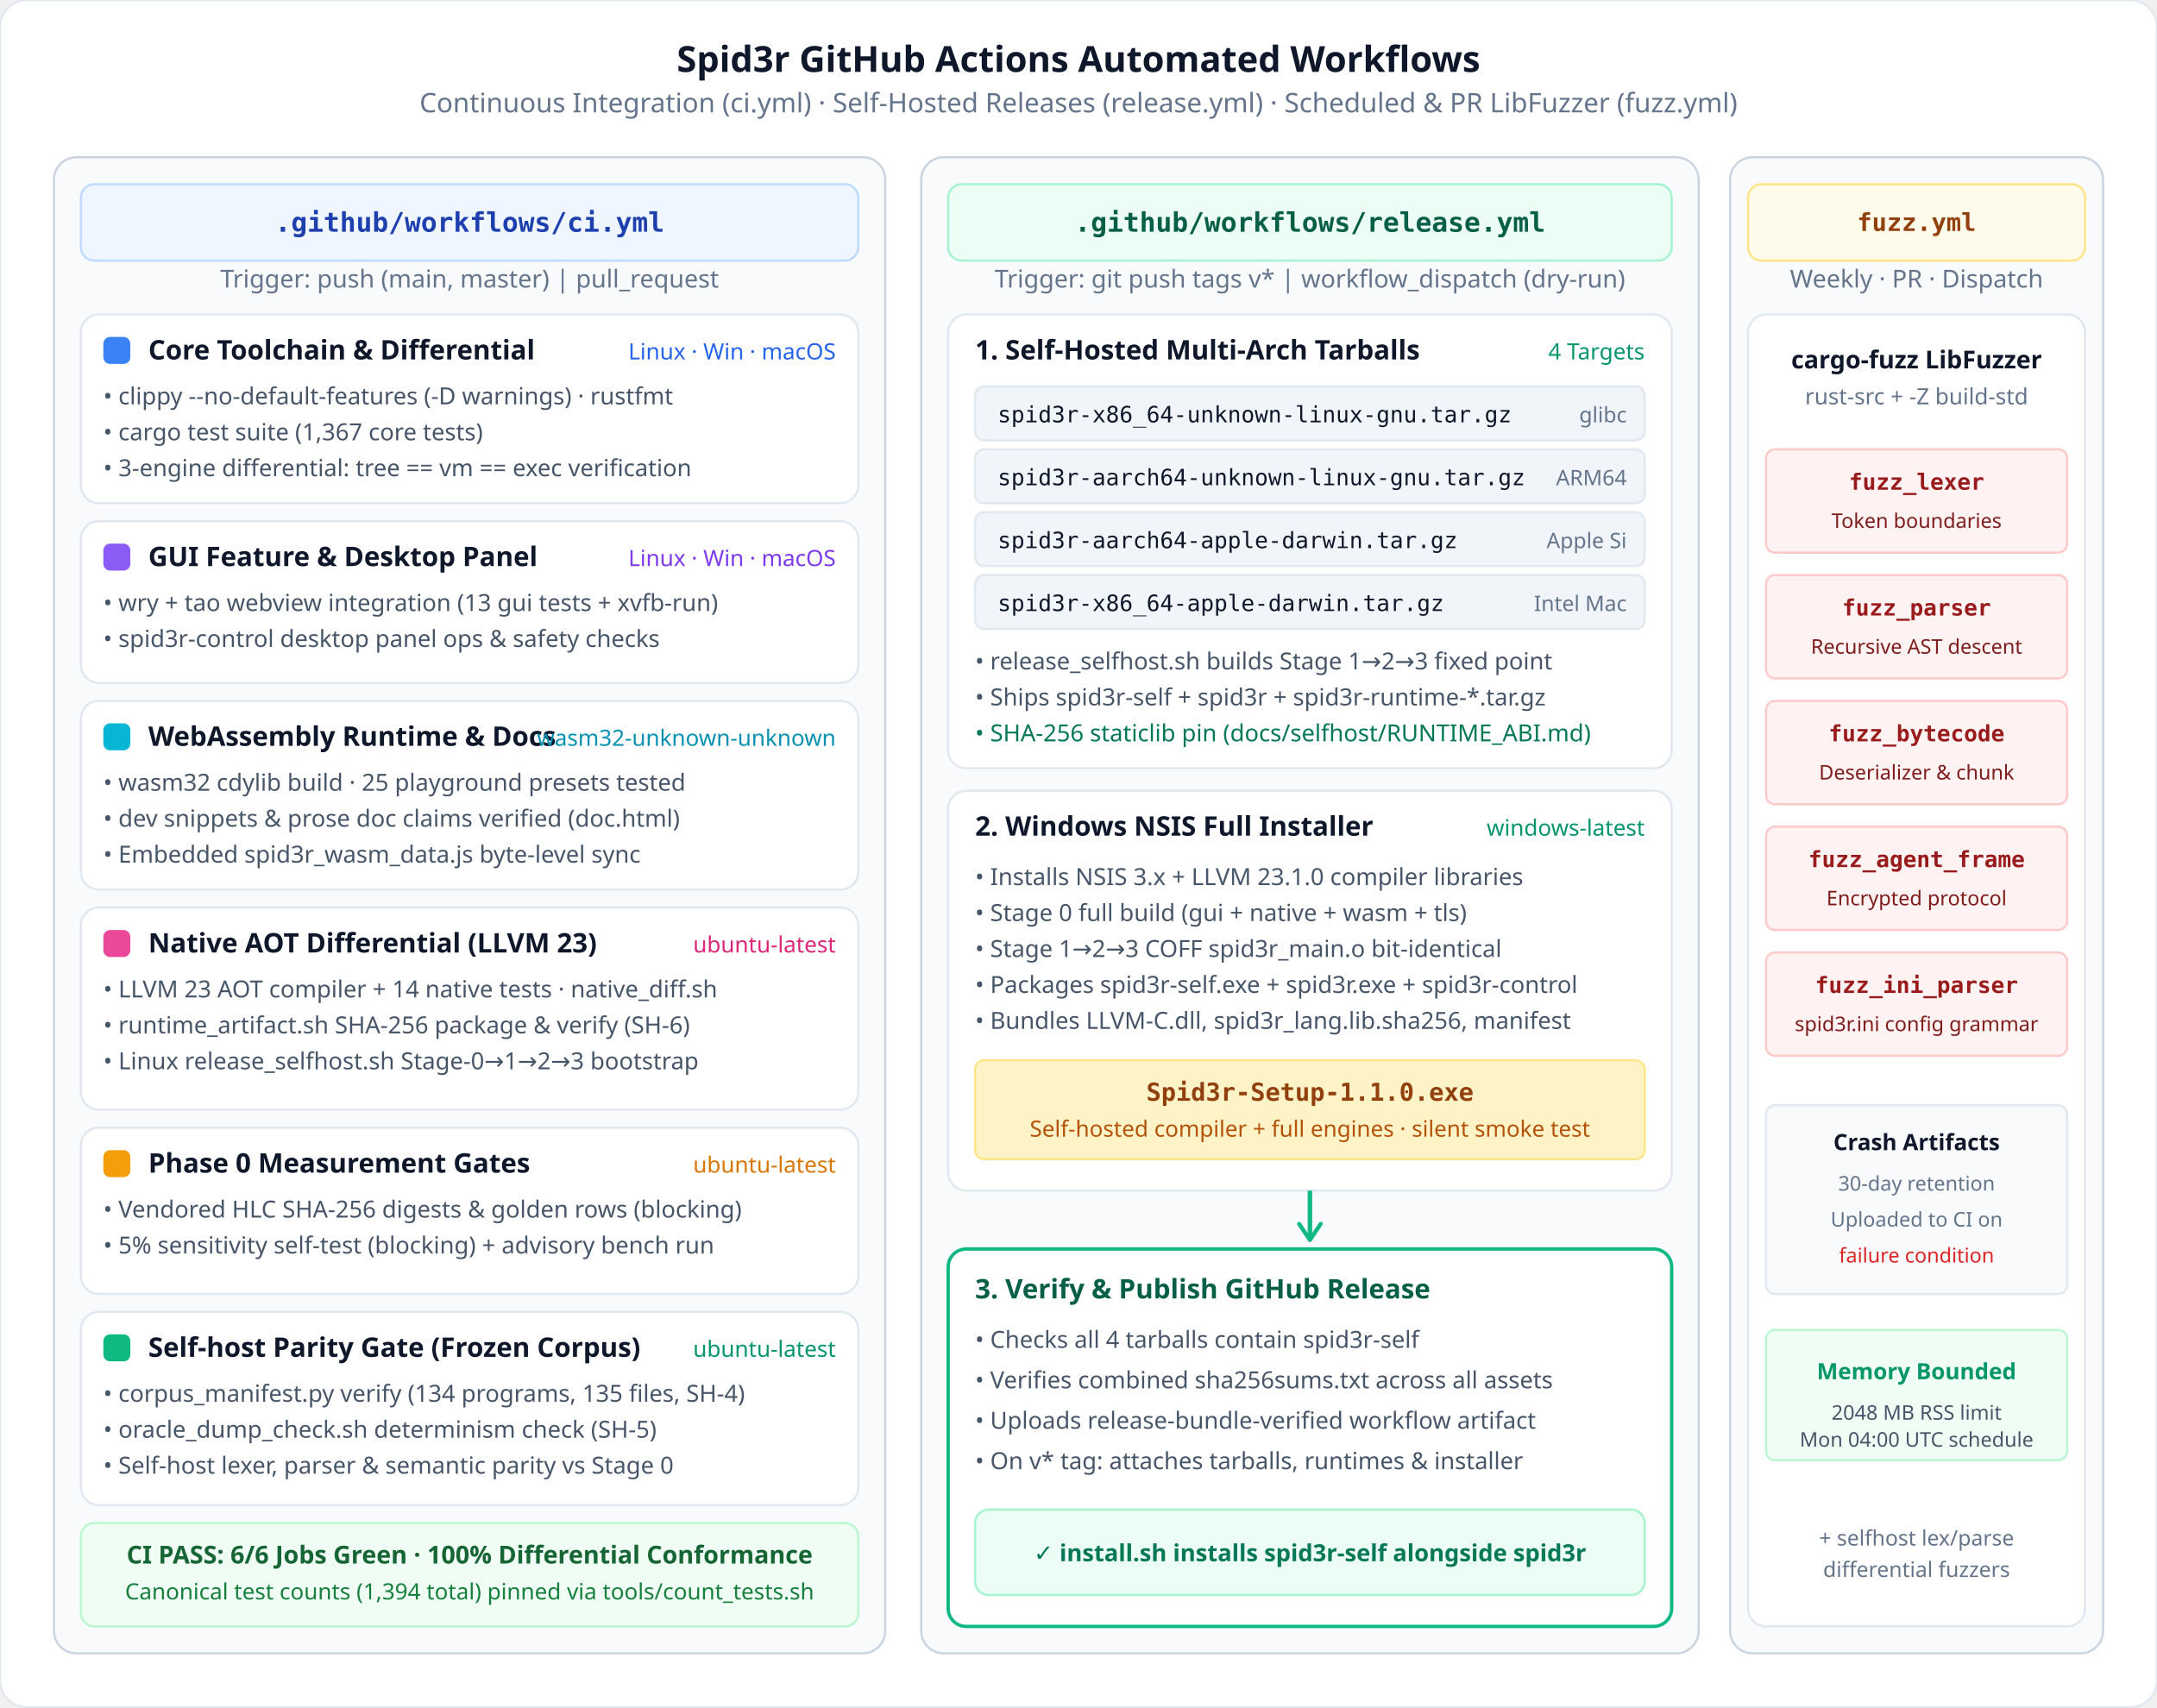
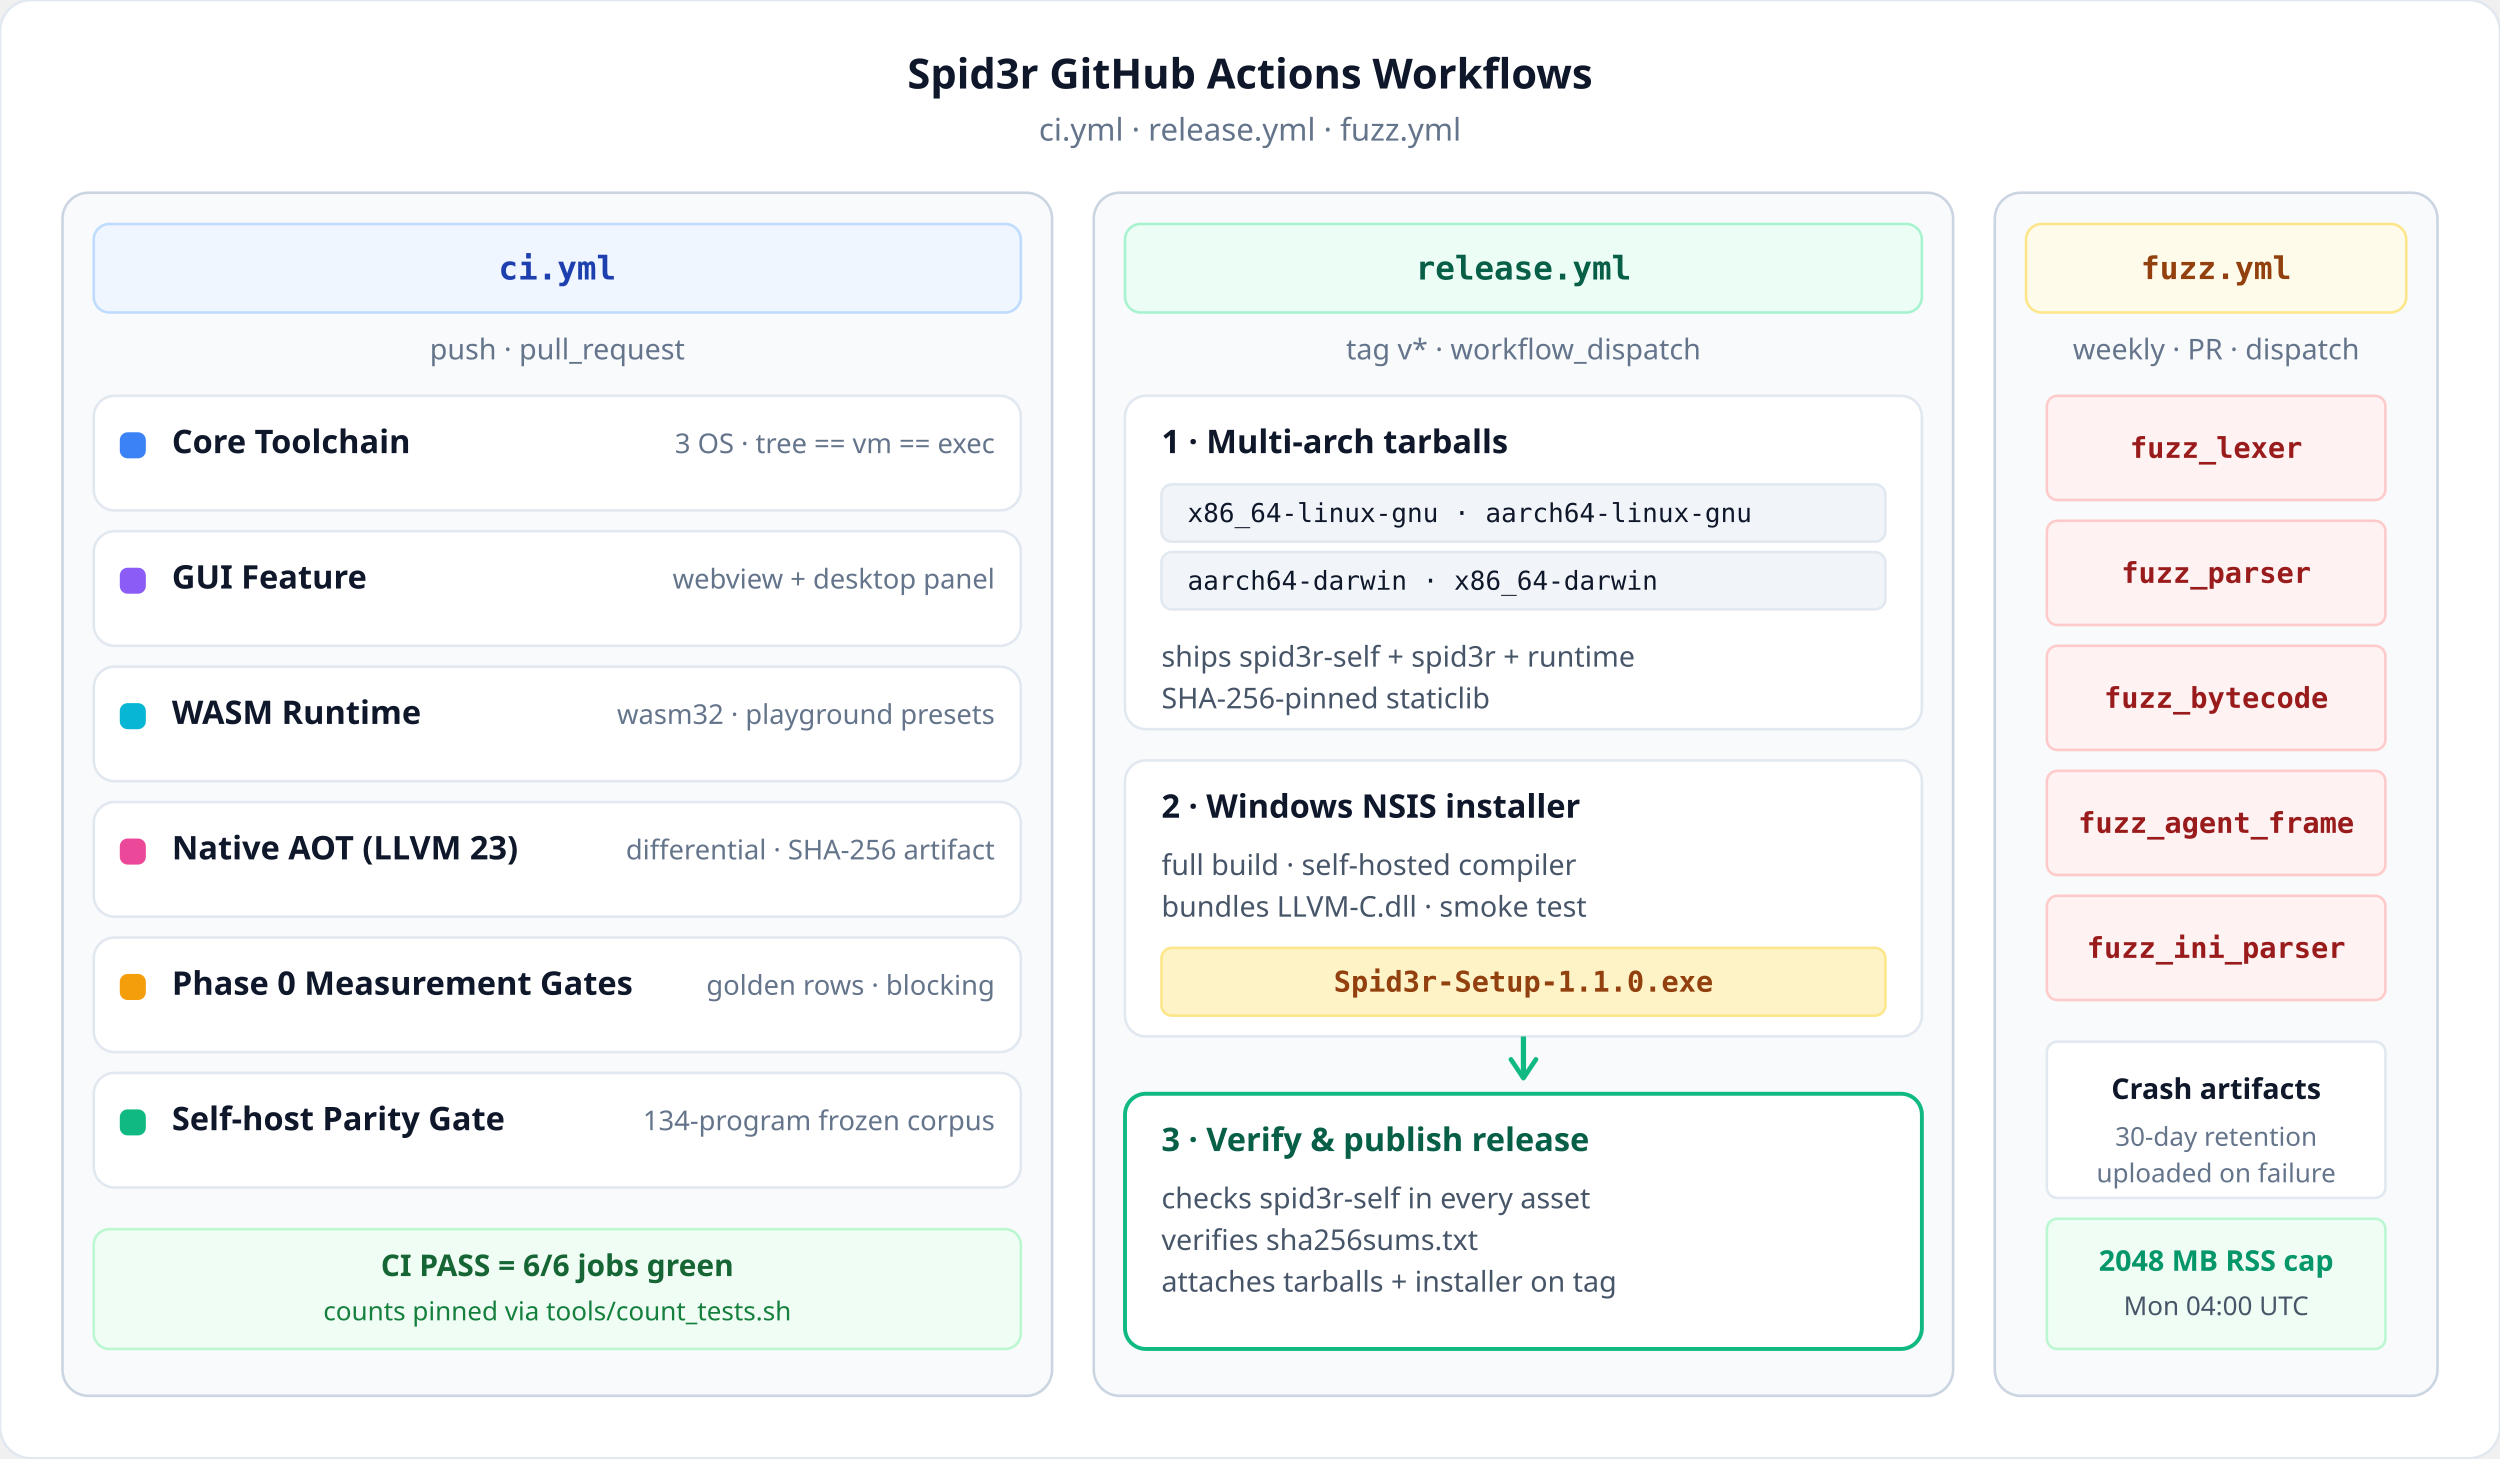
- <svg xmlns="http://www.w3.org/2000/svg" viewBox="0 0 960 760" width="960" height="760" role="img">
+ <svg xmlns="http://www.w3.org/2000/svg" viewBox="0 0 960 560" width="960" height="560" role="img">
  <defs>
    <marker id="arrow" viewBox="0 0 10 10" refX="8" refY="5" markerWidth="6" markerHeight="6" orient="auto-start-reverse">
      <path d="M2 1L8 5L2 9" fill="none" stroke="#94A3B8" stroke-width="1.5" stroke-linecap="round" stroke-linejoin="round" />
    </marker>
    <marker id="arrow-green" viewBox="0 0 10 10" refX="8" refY="5" markerWidth="6" markerHeight="6" orient="auto-start-reverse">
      <path d="M2 1L8 5L2 9" fill="none" stroke="#10B981" stroke-width="1.5" stroke-linecap="round" stroke-linejoin="round" />
    </marker>
  </defs>
-   <rect x="0" y="0" width="960" height="760" rx="12" fill="#FFFFFF" stroke="#E2E8F0" stroke-width="1" />
-   <text x="480" y="32" text-anchor="middle" font-family="ui-sans-serif, system-ui, sans-serif" font-size="16" font-weight="700" fill="#0F172A">Spid3r GitHub Actions Automated Workflows</text>
-   <text x="480" y="50" text-anchor="middle" font-family="ui-sans-serif, system-ui, sans-serif" font-size="12" fill="#64748B">Continuous Integration (ci.yml) · Self-Hosted Releases (release.yml) · Scheduled &amp; PR LibFuzzer (fuzz.yml)</text>
-   <rect x="24" y="70" width="370" height="666" rx="10" fill="#F8FAFC" stroke="#CBD5E1" stroke-width="1" />
-   <rect x="36" y="82" width="346" height="34" rx="6" fill="#EFF6FF" stroke="#BFDBFE" stroke-width="1" />
-   <text x="209" y="99" text-anchor="middle" dominant-baseline="central" font-family="ui-monospace, SFMono-Regular, Menlo, monospace" font-size="12" font-weight="600" fill="#1E40AF">.github/workflows/ci.yml</text>
-   <text x="209" y="128" text-anchor="middle" font-family="ui-sans-serif, system-ui, sans-serif" font-size="11" fill="#64748B">Trigger: push (main, master) | pull_request</text>
-   <rect x="36" y="140" width="346" height="84" rx="8" fill="#FFFFFF" stroke="#E2E8F0" stroke-width="1" />
-   <rect x="46" y="150" width="12" height="12" rx="3" fill="#3B82F6" />
-   <text x="66" y="160" font-family="ui-sans-serif, system-ui, sans-serif" font-size="12" font-weight="600" fill="#0F172A">Core Toolchain &amp; Differential</text>
-   <text x="372" y="160" text-anchor="end" font-family="ui-sans-serif, system-ui, sans-serif" font-size="10" font-weight="500" fill="#2563EB">Linux · Win · macOS</text>
-   <text x="46" y="180" font-family="ui-sans-serif, system-ui, sans-serif" font-size="10.5" fill="#475569">• clippy --no-default-features (-D warnings) · rustfmt</text>
-   <text x="46" y="196" font-family="ui-sans-serif, system-ui, sans-serif" font-size="10.5" fill="#475569">• cargo test suite (1,367 core tests)</text>
-   <text x="46" y="212" font-family="ui-sans-serif, system-ui, sans-serif" font-size="10.5" fill="#475569">• 3-engine differential: tree == vm == exec verification</text>
-   <rect x="36" y="232" width="346" height="72" rx="8" fill="#FFFFFF" stroke="#E2E8F0" stroke-width="1" />
-   <rect x="46" y="242" width="12" height="12" rx="3" fill="#8B5CF6" />
-   <text x="66" y="252" font-family="ui-sans-serif, system-ui, sans-serif" font-size="12" font-weight="600" fill="#0F172A">GUI Feature &amp; Desktop Panel</text>
-   <text x="372" y="252" text-anchor="end" font-family="ui-sans-serif, system-ui, sans-serif" font-size="10" font-weight="500" fill="#7C3AED">Linux · Win · macOS</text>
-   <text x="46" y="272" font-family="ui-sans-serif, system-ui, sans-serif" font-size="10.5" fill="#475569">• wry + tao webview integration (13 gui tests + xvfb-run)</text>
-   <text x="46" y="288" font-family="ui-sans-serif, system-ui, sans-serif" font-size="10.5" fill="#475569">• spid3r-control desktop panel ops &amp; safety checks</text>
-   <rect x="36" y="312" width="346" height="84" rx="8" fill="#FFFFFF" stroke="#E2E8F0" stroke-width="1" />
-   <rect x="46" y="322" width="12" height="12" rx="3" fill="#06B6D4" />
-   <text x="66" y="332" font-family="ui-sans-serif, system-ui, sans-serif" font-size="12" font-weight="600" fill="#0F172A">WebAssembly Runtime &amp; Docs</text>
-   <text x="372" y="332" text-anchor="end" font-family="ui-sans-serif, system-ui, sans-serif" font-size="10" font-weight="500" fill="#0891B2">wasm32-unknown-unknown</text>
-   <text x="46" y="352" font-family="ui-sans-serif, system-ui, sans-serif" font-size="10.5" fill="#475569">• wasm32 cdylib build · 25 playground presets tested</text>
-   <text x="46" y="368" font-family="ui-sans-serif, system-ui, sans-serif" font-size="10.5" fill="#475569">• dev snippets &amp; prose doc claims verified (doc.html)</text>
-   <text x="46" y="384" font-family="ui-sans-serif, system-ui, sans-serif" font-size="10.5" fill="#475569">• Embedded spid3r_wasm_data.js byte-level sync</text>
-   <rect x="36" y="404" width="346" height="90" rx="8" fill="#FFFFFF" stroke="#E2E8F0" stroke-width="1" />
-   <rect x="46" y="414" width="12" height="12" rx="3" fill="#EC4899" />
-   <text x="66" y="424" font-family="ui-sans-serif, system-ui, sans-serif" font-size="12" font-weight="600" fill="#0F172A">Native AOT Differential (LLVM 23)</text>
-   <text x="372" y="424" text-anchor="end" font-family="ui-sans-serif, system-ui, sans-serif" font-size="10" font-weight="500" fill="#DB2777">ubuntu-latest</text>
-   <text x="46" y="444" font-family="ui-sans-serif, system-ui, sans-serif" font-size="10.5" fill="#475569">• LLVM 23 AOT compiler + 14 native tests · native_diff.sh</text>
-   <text x="46" y="460" font-family="ui-sans-serif, system-ui, sans-serif" font-size="10.5" fill="#475569">• runtime_artifact.sh SHA-256 package &amp; verify (SH-6)</text>
-   <text x="46" y="476" font-family="ui-sans-serif, system-ui, sans-serif" font-size="10.5" fill="#475569">• Linux release_selfhost.sh Stage-0→1→2→3 bootstrap</text>
-   <rect x="36" y="502" width="346" height="74" rx="8" fill="#FFFFFF" stroke="#E2E8F0" stroke-width="1" />
-   <rect x="46" y="512" width="12" height="12" rx="3" fill="#F59E0B" />
-   <text x="66" y="522" font-family="ui-sans-serif, system-ui, sans-serif" font-size="12" font-weight="600" fill="#0F172A">Phase 0 Measurement Gates</text>
-   <text x="372" y="522" text-anchor="end" font-family="ui-sans-serif, system-ui, sans-serif" font-size="10" font-weight="500" fill="#D97706">ubuntu-latest</text>
-   <text x="46" y="542" font-family="ui-sans-serif, system-ui, sans-serif" font-size="10.5" fill="#475569">• Vendored HLC SHA-256 digests &amp; golden rows (blocking)</text>
-   <text x="46" y="558" font-family="ui-sans-serif, system-ui, sans-serif" font-size="10.5" fill="#475569">• 5% sensitivity self-test (blocking) + advisory bench run</text>
-   <rect x="36" y="584" width="346" height="86" rx="8" fill="#FFFFFF" stroke="#E2E8F0" stroke-width="1" />
-   <rect x="46" y="594" width="12" height="12" rx="3" fill="#10B981" />
-   <text x="66" y="604" font-family="ui-sans-serif, system-ui, sans-serif" font-size="12" font-weight="600" fill="#0F172A">Self-host Parity Gate (Frozen Corpus)</text>
-   <text x="372" y="604" text-anchor="end" font-family="ui-sans-serif, system-ui, sans-serif" font-size="10" font-weight="500" fill="#059669">ubuntu-latest</text>
-   <text x="46" y="624" font-family="ui-sans-serif, system-ui, sans-serif" font-size="10.5" fill="#475569">• corpus_manifest.py verify (134 programs, 135 files, SH-4)</text>
-   <text x="46" y="640" font-family="ui-sans-serif, system-ui, sans-serif" font-size="10.5" fill="#475569">• oracle_dump_check.sh determinism check (SH-5)</text>
-   <text x="46" y="656" font-family="ui-sans-serif, system-ui, sans-serif" font-size="10.5" fill="#475569">• Self-host lexer, parser &amp; semantic parity vs Stage 0</text>
-   <rect x="36" y="678" width="346" height="46" rx="6" fill="#F0FDF4" stroke="#BBF7D0" stroke-width="1" />
-   <text x="209" y="696" text-anchor="middle" font-family="ui-sans-serif, system-ui, sans-serif" font-size="11" font-weight="600" fill="#166534">CI PASS: 6/6 Jobs Green · 100% Differential Conformance</text>
-   <text x="209" y="712" text-anchor="middle" font-family="ui-sans-serif, system-ui, sans-serif" font-size="10" fill="#15803D">Canonical test counts (1,394 total) pinned via tools/count_tests.sh</text>
-   <rect x="410" y="70" width="346" height="666" rx="10" fill="#F8FAFC" stroke="#CBD5E1" stroke-width="1" />
-   <rect x="422" y="82" width="322" height="34" rx="6" fill="#ECFDF5" stroke="#A7F3D0" stroke-width="1" />
-   <text x="583" y="99" text-anchor="middle" dominant-baseline="central" font-family="ui-monospace, SFMono-Regular, Menlo, monospace" font-size="12" font-weight="600" fill="#065F46">.github/workflows/release.yml</text>
-   <text x="583" y="128" text-anchor="middle" font-family="ui-sans-serif, system-ui, sans-serif" font-size="11" fill="#64748B">Trigger: git push tags v* | workflow_dispatch (dry-run)</text>
-   <rect x="422" y="140" width="322" height="202" rx="8" fill="#FFFFFF" stroke="#E2E8F0" stroke-width="1" />
-   <text x="434" y="160" font-family="ui-sans-serif, system-ui, sans-serif" font-size="12" font-weight="600" fill="#0F172A">1. Self-Hosted Multi-Arch Tarballs</text>
-   <text x="732" y="160" text-anchor="end" font-family="ui-sans-serif, system-ui, sans-serif" font-size="10" font-weight="500" fill="#059669">4 Targets</text>
-   <rect x="434" y="172" width="298" height="24" rx="4" fill="#F1F5F9" stroke="#E2E8F0" stroke-width="1" />
-   <text x="444" y="188" font-family="ui-monospace, monospace" font-size="10" fill="#0F172A">spid3r-x86_64-unknown-linux-gnu.tar.gz</text>
-   <text x="724" y="188" text-anchor="end" font-family="ui-sans-serif, system-ui, sans-serif" font-size="9.5" fill="#64748B">glibc</text>
-   <rect x="434" y="200" width="298" height="24" rx="4" fill="#F1F5F9" stroke="#E2E8F0" stroke-width="1" />
-   <text x="444" y="216" font-family="ui-monospace, monospace" font-size="10" fill="#0F172A">spid3r-aarch64-unknown-linux-gnu.tar.gz</text>
-   <text x="724" y="216" text-anchor="end" font-family="ui-sans-serif, system-ui, sans-serif" font-size="9.5" fill="#64748B">ARM64</text>
-   <rect x="434" y="228" width="298" height="24" rx="4" fill="#F1F5F9" stroke="#E2E8F0" stroke-width="1" />
-   <text x="444" y="244" font-family="ui-monospace, monospace" font-size="10" fill="#0F172A">spid3r-aarch64-apple-darwin.tar.gz</text>
-   <text x="724" y="244" text-anchor="end" font-family="ui-sans-serif, system-ui, sans-serif" font-size="9.5" fill="#64748B">Apple Si</text>
-   <rect x="434" y="256" width="298" height="24" rx="4" fill="#F1F5F9" stroke="#E2E8F0" stroke-width="1" />
-   <text x="444" y="272" font-family="ui-monospace, monospace" font-size="10" fill="#0F172A">spid3r-x86_64-apple-darwin.tar.gz</text>
-   <text x="724" y="272" text-anchor="end" font-family="ui-sans-serif, system-ui, sans-serif" font-size="9.5" fill="#64748B">Intel Mac</text>
-   <text x="434" y="298" font-family="ui-sans-serif, system-ui, sans-serif" font-size="10.5" fill="#475569">• release_selfhost.sh builds Stage 1→2→3 fixed point</text>
-   <text x="434" y="314" font-family="ui-sans-serif, system-ui, sans-serif" font-size="10.5" fill="#475569">• Ships spid3r-self + spid3r + spid3r-runtime-*.tar.gz</text>
-   <text x="434" y="330" font-family="ui-sans-serif, system-ui, sans-serif" font-size="10.5" fill="#047857">• SHA-256 staticlib pin (docs/selfhost/RUNTIME_ABI.md)</text>
-   <rect x="422" y="352" width="322" height="178" rx="8" fill="#FFFFFF" stroke="#E2E8F0" stroke-width="1" />
-   <text x="434" y="372" font-family="ui-sans-serif, system-ui, sans-serif" font-size="12" font-weight="600" fill="#0F172A">2. Windows NSIS Full Installer</text>
-   <text x="732" y="372" text-anchor="end" font-family="ui-sans-serif, system-ui, sans-serif" font-size="10" font-weight="500" fill="#059669">windows-latest</text>
-   <text x="434" y="394" font-family="ui-sans-serif, system-ui, sans-serif" font-size="10.5" fill="#475569">• Installs NSIS 3.x + LLVM 23.1.0 compiler libraries</text>
-   <text x="434" y="410" font-family="ui-sans-serif, system-ui, sans-serif" font-size="10.5" fill="#475569">• Stage 0 full build (gui + native + wasm + tls)</text>
-   <text x="434" y="426" font-family="ui-sans-serif, system-ui, sans-serif" font-size="10.5" fill="#475569">• Stage 1→2→3 COFF spid3r_main.o bit-identical</text>
-   <text x="434" y="442" font-family="ui-sans-serif, system-ui, sans-serif" font-size="10.5" fill="#475569">• Packages spid3r-self.exe + spid3r.exe + spid3r-control</text>
-   <text x="434" y="458" font-family="ui-sans-serif, system-ui, sans-serif" font-size="10.5" fill="#475569">• Bundles LLVM-C.dll, spid3r_lang.lib.sha256, manifest</text>
-   <rect x="434" y="472" width="298" height="44" rx="4" fill="#FEF3C7" stroke="#FDE68A" stroke-width="1" />
-   <text x="583" y="490" text-anchor="middle" font-family="ui-monospace, monospace" font-size="11" font-weight="600" fill="#92400E">Spid3r-Setup-1.1.0.exe</text>
-   <text x="583" y="506" text-anchor="middle" font-family="ui-sans-serif, system-ui, sans-serif" font-size="10" fill="#B45309">Self-hosted compiler + full engines · silent smoke test</text>
-   <path d="M583 530 L583 552" fill="none" stroke="#10B981" stroke-width="2" marker-end="url(#arrow-green)" />
-   <rect x="422" y="556" width="322" height="168" rx="8" fill="#FFFFFF" stroke="#10B981" stroke-width="1.5" />
-   <text x="434" y="578" font-family="ui-sans-serif, system-ui, sans-serif" font-size="12" font-weight="700" fill="#065F46">3. Verify &amp; Publish GitHub Release</text>
-   <text x="434" y="600" font-family="ui-sans-serif, system-ui, sans-serif" font-size="10.5" fill="#475569">• Checks all 4 tarballs contain spid3r-self</text>
-   <text x="434" y="618" font-family="ui-sans-serif, system-ui, sans-serif" font-size="10.5" fill="#475569">• Verifies combined sha256sums.txt across all assets</text>
-   <text x="434" y="636" font-family="ui-sans-serif, system-ui, sans-serif" font-size="10.5" fill="#475569">• Uploads release-bundle-verified workflow artifact</text>
-   <text x="434" y="654" font-family="ui-sans-serif, system-ui, sans-serif" font-size="10.5" fill="#475569">• On v* tag: attaches tarballs, runtimes &amp; installer</text>
-   <rect x="434" y="672" width="298" height="38" rx="6" fill="#ECFDF5" stroke="#A7F3D0" stroke-width="1" />
-   <text x="583" y="695" text-anchor="middle" font-family="ui-sans-serif, system-ui, sans-serif" font-size="10.5" font-weight="600" fill="#047857">✓ install.sh installs spid3r-self alongside spid3r</text>
-   <rect x="770" y="70" width="166" height="666" rx="10" fill="#F8FAFC" stroke="#CBD5E1" stroke-width="1" />
-   <rect x="778" y="82" width="150" height="34" rx="6" fill="#FFFBEB" stroke="#FDE68A" stroke-width="1" />
-   <text x="853" y="99" text-anchor="middle" dominant-baseline="central" font-family="ui-monospace, monospace" font-size="11" font-weight="600" fill="#92400E">fuzz.yml</text>
-   <text x="853" y="128" text-anchor="middle" font-family="ui-sans-serif, system-ui, sans-serif" font-size="11" fill="#64748B">Weekly · PR · Dispatch</text>
-   <rect x="778" y="140" width="150" height="584" rx="8" fill="#FFFFFF" stroke="#E2E8F0" stroke-width="1" />
-   <text x="853" y="164" text-anchor="middle" font-family="ui-sans-serif, system-ui, sans-serif" font-size="11" font-weight="600" fill="#0F172A">cargo-fuzz LibFuzzer</text>
-   <text x="853" y="180" text-anchor="middle" font-family="ui-sans-serif, system-ui, sans-serif" font-size="10" fill="#64748B">rust-src + -Z build-std</text>
-   <rect x="786" y="200" width="134" height="46" rx="4" fill="#FEF2F2" stroke="#FECACA" stroke-width="1" />
-   <text x="853" y="218" text-anchor="middle" font-family="ui-monospace, monospace" font-size="10" font-weight="600" fill="#991B1B">fuzz_lexer</text>
-   <text x="853" y="235" text-anchor="middle" font-family="ui-sans-serif, system-ui, sans-serif" font-size="9" fill="#7F1D1D">Token boundaries</text>
-   <rect x="786" y="256" width="134" height="46" rx="4" fill="#FEF2F2" stroke="#FECACA" stroke-width="1" />
-   <text x="853" y="274" text-anchor="middle" font-family="ui-monospace, monospace" font-size="10" font-weight="600" fill="#991B1B">fuzz_parser</text>
-   <text x="853" y="291" text-anchor="middle" font-family="ui-sans-serif, system-ui, sans-serif" font-size="9" fill="#7F1D1D">Recursive AST descent</text>
-   <rect x="786" y="312" width="134" height="46" rx="4" fill="#FEF2F2" stroke="#FECACA" stroke-width="1" />
-   <text x="853" y="330" text-anchor="middle" font-family="ui-monospace, monospace" font-size="10" font-weight="600" fill="#991B1B">fuzz_bytecode</text>
-   <text x="853" y="347" text-anchor="middle" font-family="ui-sans-serif, system-ui, sans-serif" font-size="9" fill="#7F1D1D">Deserializer &amp; chunk</text>
-   <rect x="786" y="368" width="134" height="46" rx="4" fill="#FEF2F2" stroke="#FECACA" stroke-width="1" />
-   <text x="853" y="386" text-anchor="middle" font-family="ui-monospace, monospace" font-size="10" font-weight="600" fill="#991B1B">fuzz_agent_frame</text>
-   <text x="853" y="403" text-anchor="middle" font-family="ui-sans-serif, system-ui, sans-serif" font-size="9" fill="#7F1D1D">Encrypted protocol</text>
-   <rect x="786" y="424" width="134" height="46" rx="4" fill="#FEF2F2" stroke="#FECACA" stroke-width="1" />
-   <text x="853" y="442" text-anchor="middle" font-family="ui-monospace, monospace" font-size="10" font-weight="600" fill="#991B1B">fuzz_ini_parser</text>
-   <text x="853" y="459" text-anchor="middle" font-family="ui-sans-serif, system-ui, sans-serif" font-size="9" fill="#7F1D1D">spid3r.ini config grammar</text>
-   <rect x="786" y="492" width="134" height="84" rx="4" fill="#F8FAFC" stroke="#E2E8F0" stroke-width="1" />
-   <text x="853" y="512" text-anchor="middle" font-family="ui-sans-serif, system-ui, sans-serif" font-size="10" font-weight="600" fill="#0F172A">Crash Artifacts</text>
-   <text x="853" y="530" text-anchor="middle" font-family="ui-sans-serif, system-ui, sans-serif" font-size="9" fill="#64748B">30-day retention</text>
-   <text x="853" y="546" text-anchor="middle" font-family="ui-sans-serif, system-ui, sans-serif" font-size="9" fill="#64748B">Uploaded to CI on</text>
-   <text x="853" y="562" text-anchor="middle" font-family="ui-sans-serif, system-ui, sans-serif" font-size="9" fill="#DC2626">failure condition</text>
-   <rect x="786" y="592" width="134" height="58" rx="4" fill="#F0FDF4" stroke="#BBF7D0" stroke-width="1" />
-   <text x="853" y="614" text-anchor="middle" font-family="ui-sans-serif, system-ui, sans-serif" font-size="10" font-weight="600" fill="#059669">Memory Bounded</text>
-   <text x="853" y="632" text-anchor="middle" font-family="ui-sans-serif, system-ui, sans-serif" font-size="9" fill="#475569">2048 MB RSS limit</text>
-   <text x="853" y="644" text-anchor="middle" font-family="ui-sans-serif, system-ui, sans-serif" font-size="9" fill="#475569">Mon 04:00 UTC schedule</text>
-   <text x="853" y="688" text-anchor="middle" font-family="ui-sans-serif, system-ui, sans-serif" font-size="9.5" fill="#64748B">+ selfhost lex/parse</text>
-   <text x="853" y="702" text-anchor="middle" font-family="ui-sans-serif, system-ui, sans-serif" font-size="9.5" fill="#64748B">differential fuzzers</text>
+   <rect x="0" y="0" width="960" height="560" rx="12" fill="#FFFFFF" stroke="#E2E8F0" stroke-width="1" />
+   <text x="480" y="34" text-anchor="middle" font-family="ui-sans-serif, system-ui, sans-serif" font-size="16" font-weight="700" fill="#0F172A">Spid3r GitHub Actions Workflows</text>
+   <text x="480" y="54" text-anchor="middle" font-family="ui-sans-serif, system-ui, sans-serif" font-size="12" fill="#64748B">ci.yml · release.yml · fuzz.yml</text>
+   <rect x="24" y="74" width="380" height="462" rx="10" fill="#F8FAFC" stroke="#CBD5E1" stroke-width="1" />
+   <rect x="36" y="86" width="356" height="34" rx="6" fill="#EFF6FF" stroke="#BFDBFE" stroke-width="1" />
+   <text x="214" y="103" text-anchor="middle" dominant-baseline="central" font-family="ui-monospace, SFMono-Regular, Menlo, monospace" font-size="12.5" font-weight="600" fill="#1E40AF">ci.yml</text>
+   <text x="214" y="138" text-anchor="middle" font-family="ui-sans-serif, system-ui, sans-serif" font-size="11" fill="#64748B">push · pull_request</text>
+   <rect x="36" y="152" width="356" height="44" rx="8" fill="#FFFFFF" stroke="#E2E8F0" stroke-width="1" />
+   <rect x="46" y="166" width="10" height="10" rx="3" fill="#3B82F6" />
+   <text x="66" y="174" font-family="ui-sans-serif, system-ui, sans-serif" font-size="12.5" font-weight="600" fill="#0F172A">Core Toolchain</text>
+   <text x="382" y="174" text-anchor="end" font-family="ui-sans-serif, system-ui, sans-serif" font-size="10.5" fill="#64748B">3 OS · tree == vm == exec</text>
+   <rect x="36" y="204" width="356" height="44" rx="8" fill="#FFFFFF" stroke="#E2E8F0" stroke-width="1" />
+   <rect x="46" y="218" width="10" height="10" rx="3" fill="#8B5CF6" />
+   <text x="66" y="226" font-family="ui-sans-serif, system-ui, sans-serif" font-size="12.5" font-weight="600" fill="#0F172A">GUI Feature</text>
+   <text x="382" y="226" text-anchor="end" font-family="ui-sans-serif, system-ui, sans-serif" font-size="10.5" fill="#64748B">webview + desktop panel</text>
+   <rect x="36" y="256" width="356" height="44" rx="8" fill="#FFFFFF" stroke="#E2E8F0" stroke-width="1" />
+   <rect x="46" y="270" width="10" height="10" rx="3" fill="#06B6D4" />
+   <text x="66" y="278" font-family="ui-sans-serif, system-ui, sans-serif" font-size="12.5" font-weight="600" fill="#0F172A">WASM Runtime</text>
+   <text x="382" y="278" text-anchor="end" font-family="ui-sans-serif, system-ui, sans-serif" font-size="10.5" fill="#64748B">wasm32 · playground presets</text>
+   <rect x="36" y="308" width="356" height="44" rx="8" fill="#FFFFFF" stroke="#E2E8F0" stroke-width="1" />
+   <rect x="46" y="322" width="10" height="10" rx="3" fill="#EC4899" />
+   <text x="66" y="330" font-family="ui-sans-serif, system-ui, sans-serif" font-size="12.5" font-weight="600" fill="#0F172A">Native AOT (LLVM 23)</text>
+   <text x="382" y="330" text-anchor="end" font-family="ui-sans-serif, system-ui, sans-serif" font-size="10.5" fill="#64748B">differential · SHA-256 artifact</text>
+   <rect x="36" y="360" width="356" height="44" rx="8" fill="#FFFFFF" stroke="#E2E8F0" stroke-width="1" />
+   <rect x="46" y="374" width="10" height="10" rx="3" fill="#F59E0B" />
+   <text x="66" y="382" font-family="ui-sans-serif, system-ui, sans-serif" font-size="12.5" font-weight="600" fill="#0F172A">Phase 0 Measurement Gates</text>
+   <text x="382" y="382" text-anchor="end" font-family="ui-sans-serif, system-ui, sans-serif" font-size="10.5" fill="#64748B">golden rows · blocking</text>
+   <rect x="36" y="412" width="356" height="44" rx="8" fill="#FFFFFF" stroke="#E2E8F0" stroke-width="1" />
+   <rect x="46" y="426" width="10" height="10" rx="3" fill="#10B981" />
+   <text x="66" y="434" font-family="ui-sans-serif, system-ui, sans-serif" font-size="12.5" font-weight="600" fill="#0F172A">Self-host Parity Gate</text>
+   <text x="382" y="434" text-anchor="end" font-family="ui-sans-serif, system-ui, sans-serif" font-size="10.5" fill="#64748B">134-program frozen corpus</text>
+   <rect x="36" y="472" width="356" height="46" rx="6" fill="#F0FDF4" stroke="#BBF7D0" stroke-width="1" />
+   <text x="214" y="490" text-anchor="middle" font-family="ui-sans-serif, system-ui, sans-serif" font-size="11.5" font-weight="600" fill="#166534">CI PASS = 6/6 jobs green</text>
+   <text x="214" y="507" text-anchor="middle" font-family="ui-sans-serif, system-ui, sans-serif" font-size="10" fill="#15803D">counts pinned via tools/count_tests.sh</text>
+   <rect x="420" y="74" width="330" height="462" rx="10" fill="#F8FAFC" stroke="#CBD5E1" stroke-width="1" />
+   <rect x="432" y="86" width="306" height="34" rx="6" fill="#ECFDF5" stroke="#A7F3D0" stroke-width="1" />
+   <text x="585" y="103" text-anchor="middle" dominant-baseline="central" font-family="ui-monospace, SFMono-Regular, Menlo, monospace" font-size="12.5" font-weight="600" fill="#065F46">release.yml</text>
+   <text x="585" y="138" text-anchor="middle" font-family="ui-sans-serif, system-ui, sans-serif" font-size="11" fill="#64748B">tag v* · workflow_dispatch</text>
+   <rect x="432" y="152" width="306" height="128" rx="8" fill="#FFFFFF" stroke="#E2E8F0" stroke-width="1" />
+   <text x="446" y="174" font-family="ui-sans-serif, system-ui, sans-serif" font-size="12.5" font-weight="600" fill="#0F172A">1 · Multi-arch tarballs</text>
+   <rect x="446" y="186" width="278" height="22" rx="4" fill="#F1F5F9" stroke="#E2E8F0" stroke-width="1" />
+   <text x="456" y="197" dominant-baseline="central" font-family="ui-monospace, monospace" font-size="10" fill="#0F172A">x86_64-linux-gnu · aarch64-linux-gnu</text>
+   <rect x="446" y="212" width="278" height="22" rx="4" fill="#F1F5F9" stroke="#E2E8F0" stroke-width="1" />
+   <text x="456" y="223" dominant-baseline="central" font-family="ui-monospace, monospace" font-size="10" fill="#0F172A">aarch64-darwin · x86_64-darwin</text>
+   <text x="446" y="256" font-family="ui-sans-serif, system-ui, sans-serif" font-size="11" fill="#475569">ships spid3r-self + spid3r + runtime</text>
+   <text x="446" y="272" font-family="ui-sans-serif, system-ui, sans-serif" font-size="11" fill="#475569">SHA-256-pinned staticlib</text>
+   <rect x="432" y="292" width="306" height="106" rx="8" fill="#FFFFFF" stroke="#E2E8F0" stroke-width="1" />
+   <text x="446" y="314" font-family="ui-sans-serif, system-ui, sans-serif" font-size="12.5" font-weight="600" fill="#0F172A">2 · Windows NSIS installer</text>
+   <text x="446" y="336" font-family="ui-sans-serif, system-ui, sans-serif" font-size="11" fill="#475569">full build · self-hosted compiler</text>
+   <text x="446" y="352" font-family="ui-sans-serif, system-ui, sans-serif" font-size="11" fill="#475569">bundles LLVM-C.dll · smoke test</text>
+   <rect x="446" y="364" width="278" height="26" rx="4" fill="#FEF3C7" stroke="#FDE68A" stroke-width="1" />
+   <text x="585" y="377" text-anchor="middle" dominant-baseline="central" font-family="ui-monospace, monospace" font-size="11" font-weight="600" fill="#92400E">Spid3r-Setup-1.1.0.exe</text>
+   <path d="M585 398 L585 414" fill="none" stroke="#10B981" stroke-width="2" marker-end="url(#arrow-green)" />
+   <rect x="432" y="420" width="306" height="98" rx="8" fill="#FFFFFF" stroke="#10B981" stroke-width="1.5" />
+   <text x="446" y="442" font-family="ui-sans-serif, system-ui, sans-serif" font-size="12.5" font-weight="700" fill="#065F46">3 · Verify &amp; publish release</text>
+   <text x="446" y="464" font-family="ui-sans-serif, system-ui, sans-serif" font-size="11" fill="#475569">checks spid3r-self in every asset</text>
+   <text x="446" y="480" font-family="ui-sans-serif, system-ui, sans-serif" font-size="11" fill="#475569">verifies sha256sums.txt</text>
+   <text x="446" y="496" font-family="ui-sans-serif, system-ui, sans-serif" font-size="11" fill="#475569">attaches tarballs + installer on tag</text>
+   <rect x="766" y="74" width="170" height="462" rx="10" fill="#F8FAFC" stroke="#CBD5E1" stroke-width="1" />
+   <rect x="778" y="86" width="146" height="34" rx="6" fill="#FFFBEB" stroke="#FDE68A" stroke-width="1" />
+   <text x="851" y="103" text-anchor="middle" dominant-baseline="central" font-family="ui-monospace, monospace" font-size="12" font-weight="600" fill="#92400E">fuzz.yml</text>
+   <text x="851" y="138" text-anchor="middle" font-family="ui-sans-serif, system-ui, sans-serif" font-size="11" fill="#64748B">weekly · PR · dispatch</text>
+   <rect x="786" y="152" width="130" height="40" rx="4" fill="#FEF2F2" stroke="#FECACA" stroke-width="1" />
+   <text x="851" y="172" text-anchor="middle" dominant-baseline="central" font-family="ui-monospace, monospace" font-size="11" font-weight="600" fill="#991B1B">fuzz_lexer</text>
+   <rect x="786" y="200" width="130" height="40" rx="4" fill="#FEF2F2" stroke="#FECACA" stroke-width="1" />
+   <text x="851" y="220" text-anchor="middle" dominant-baseline="central" font-family="ui-monospace, monospace" font-size="11" font-weight="600" fill="#991B1B">fuzz_parser</text>
+   <rect x="786" y="248" width="130" height="40" rx="4" fill="#FEF2F2" stroke="#FECACA" stroke-width="1" />
+   <text x="851" y="268" text-anchor="middle" dominant-baseline="central" font-family="ui-monospace, monospace" font-size="11" font-weight="600" fill="#991B1B">fuzz_bytecode</text>
+   <rect x="786" y="296" width="130" height="40" rx="4" fill="#FEF2F2" stroke="#FECACA" stroke-width="1" />
+   <text x="851" y="316" text-anchor="middle" dominant-baseline="central" font-family="ui-monospace, monospace" font-size="11" font-weight="600" fill="#991B1B">fuzz_agent_frame</text>
+   <rect x="786" y="344" width="130" height="40" rx="4" fill="#FEF2F2" stroke="#FECACA" stroke-width="1" />
+   <text x="851" y="364" text-anchor="middle" dominant-baseline="central" font-family="ui-monospace, monospace" font-size="11" font-weight="600" fill="#991B1B">fuzz_ini_parser</text>
+   <rect x="786" y="400" width="130" height="60" rx="4" fill="#FFFFFF" stroke="#E2E8F0" stroke-width="1" />
+   <text x="851" y="422" text-anchor="middle" font-family="ui-sans-serif, system-ui, sans-serif" font-size="11" font-weight="600" fill="#0F172A">Crash artifacts</text>
+   <text x="851" y="440" text-anchor="middle" font-family="ui-sans-serif, system-ui, sans-serif" font-size="10" fill="#64748B">30-day retention</text>
+   <text x="851" y="454" text-anchor="middle" font-family="ui-sans-serif, system-ui, sans-serif" font-size="10" fill="#64748B">uploaded on failure</text>
+   <rect x="786" y="468" width="130" height="50" rx="4" fill="#F0FDF4" stroke="#BBF7D0" stroke-width="1" />
+   <text x="851" y="488" text-anchor="middle" font-family="ui-sans-serif, system-ui, sans-serif" font-size="11" font-weight="600" fill="#059669">2048 MB RSS cap</text>
+   <text x="851" y="505" text-anchor="middle" font-family="ui-sans-serif, system-ui, sans-serif" font-size="10" fill="#475569">Mon 04:00 UTC</text>
</svg>
